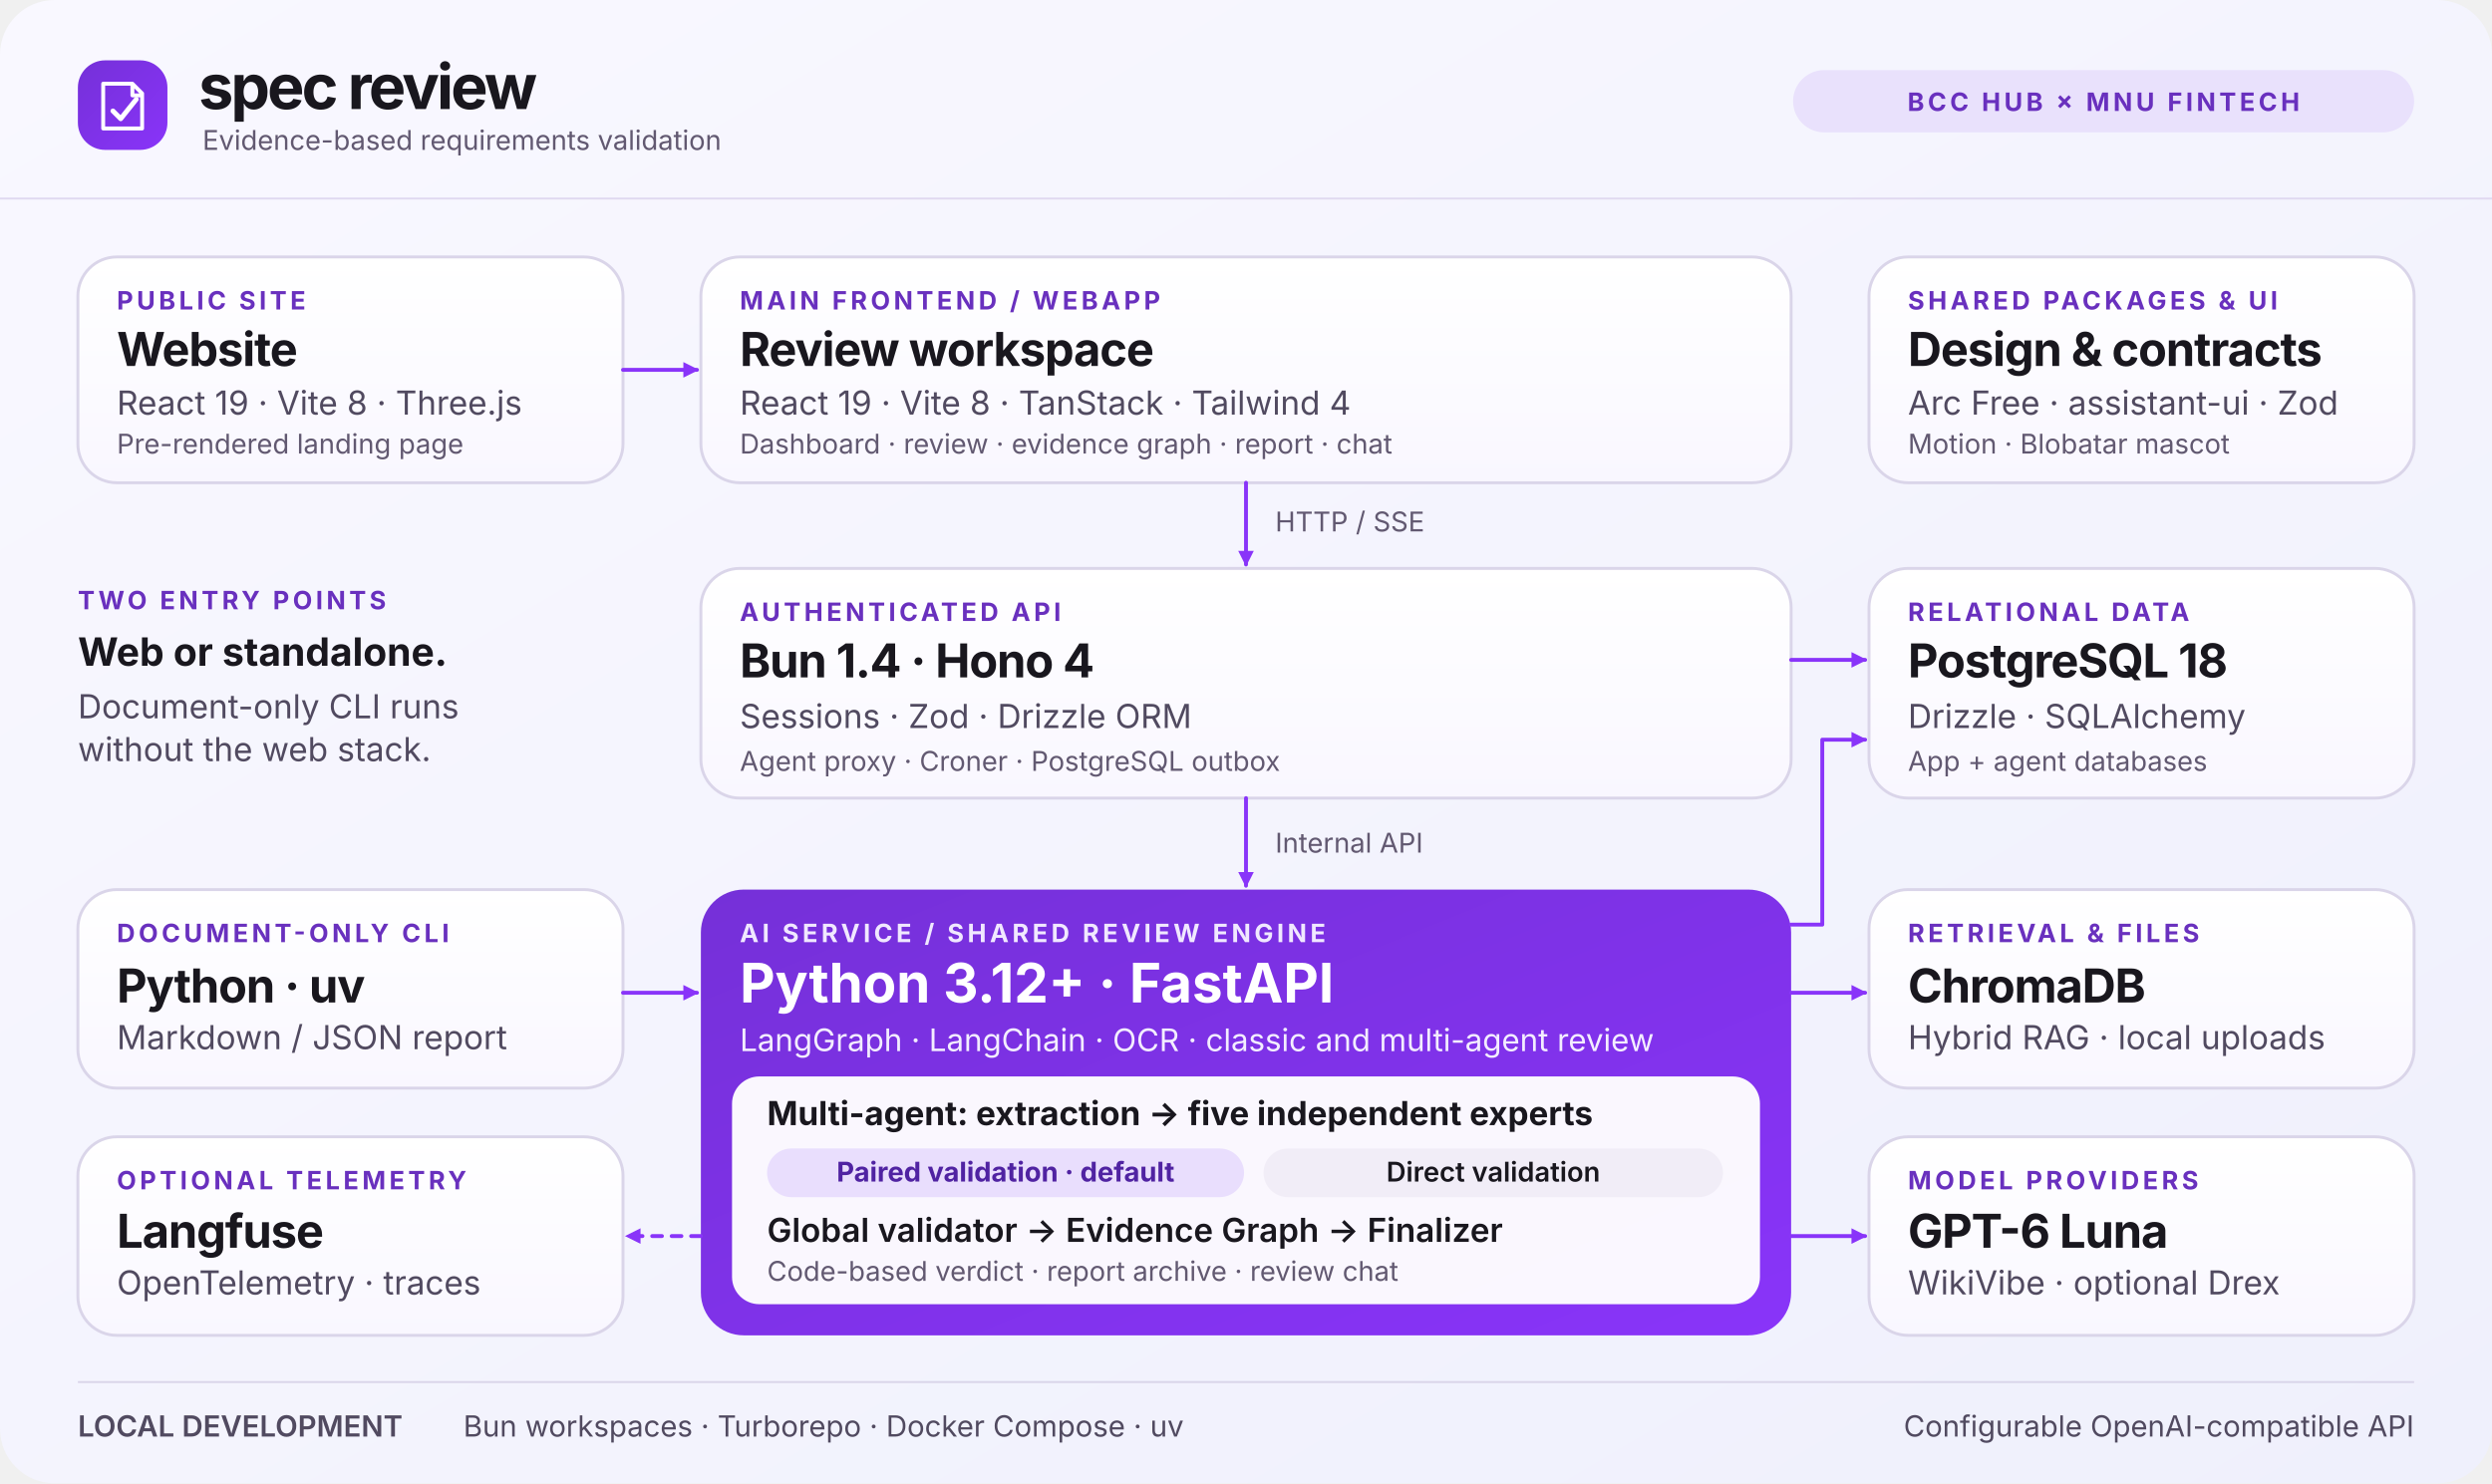
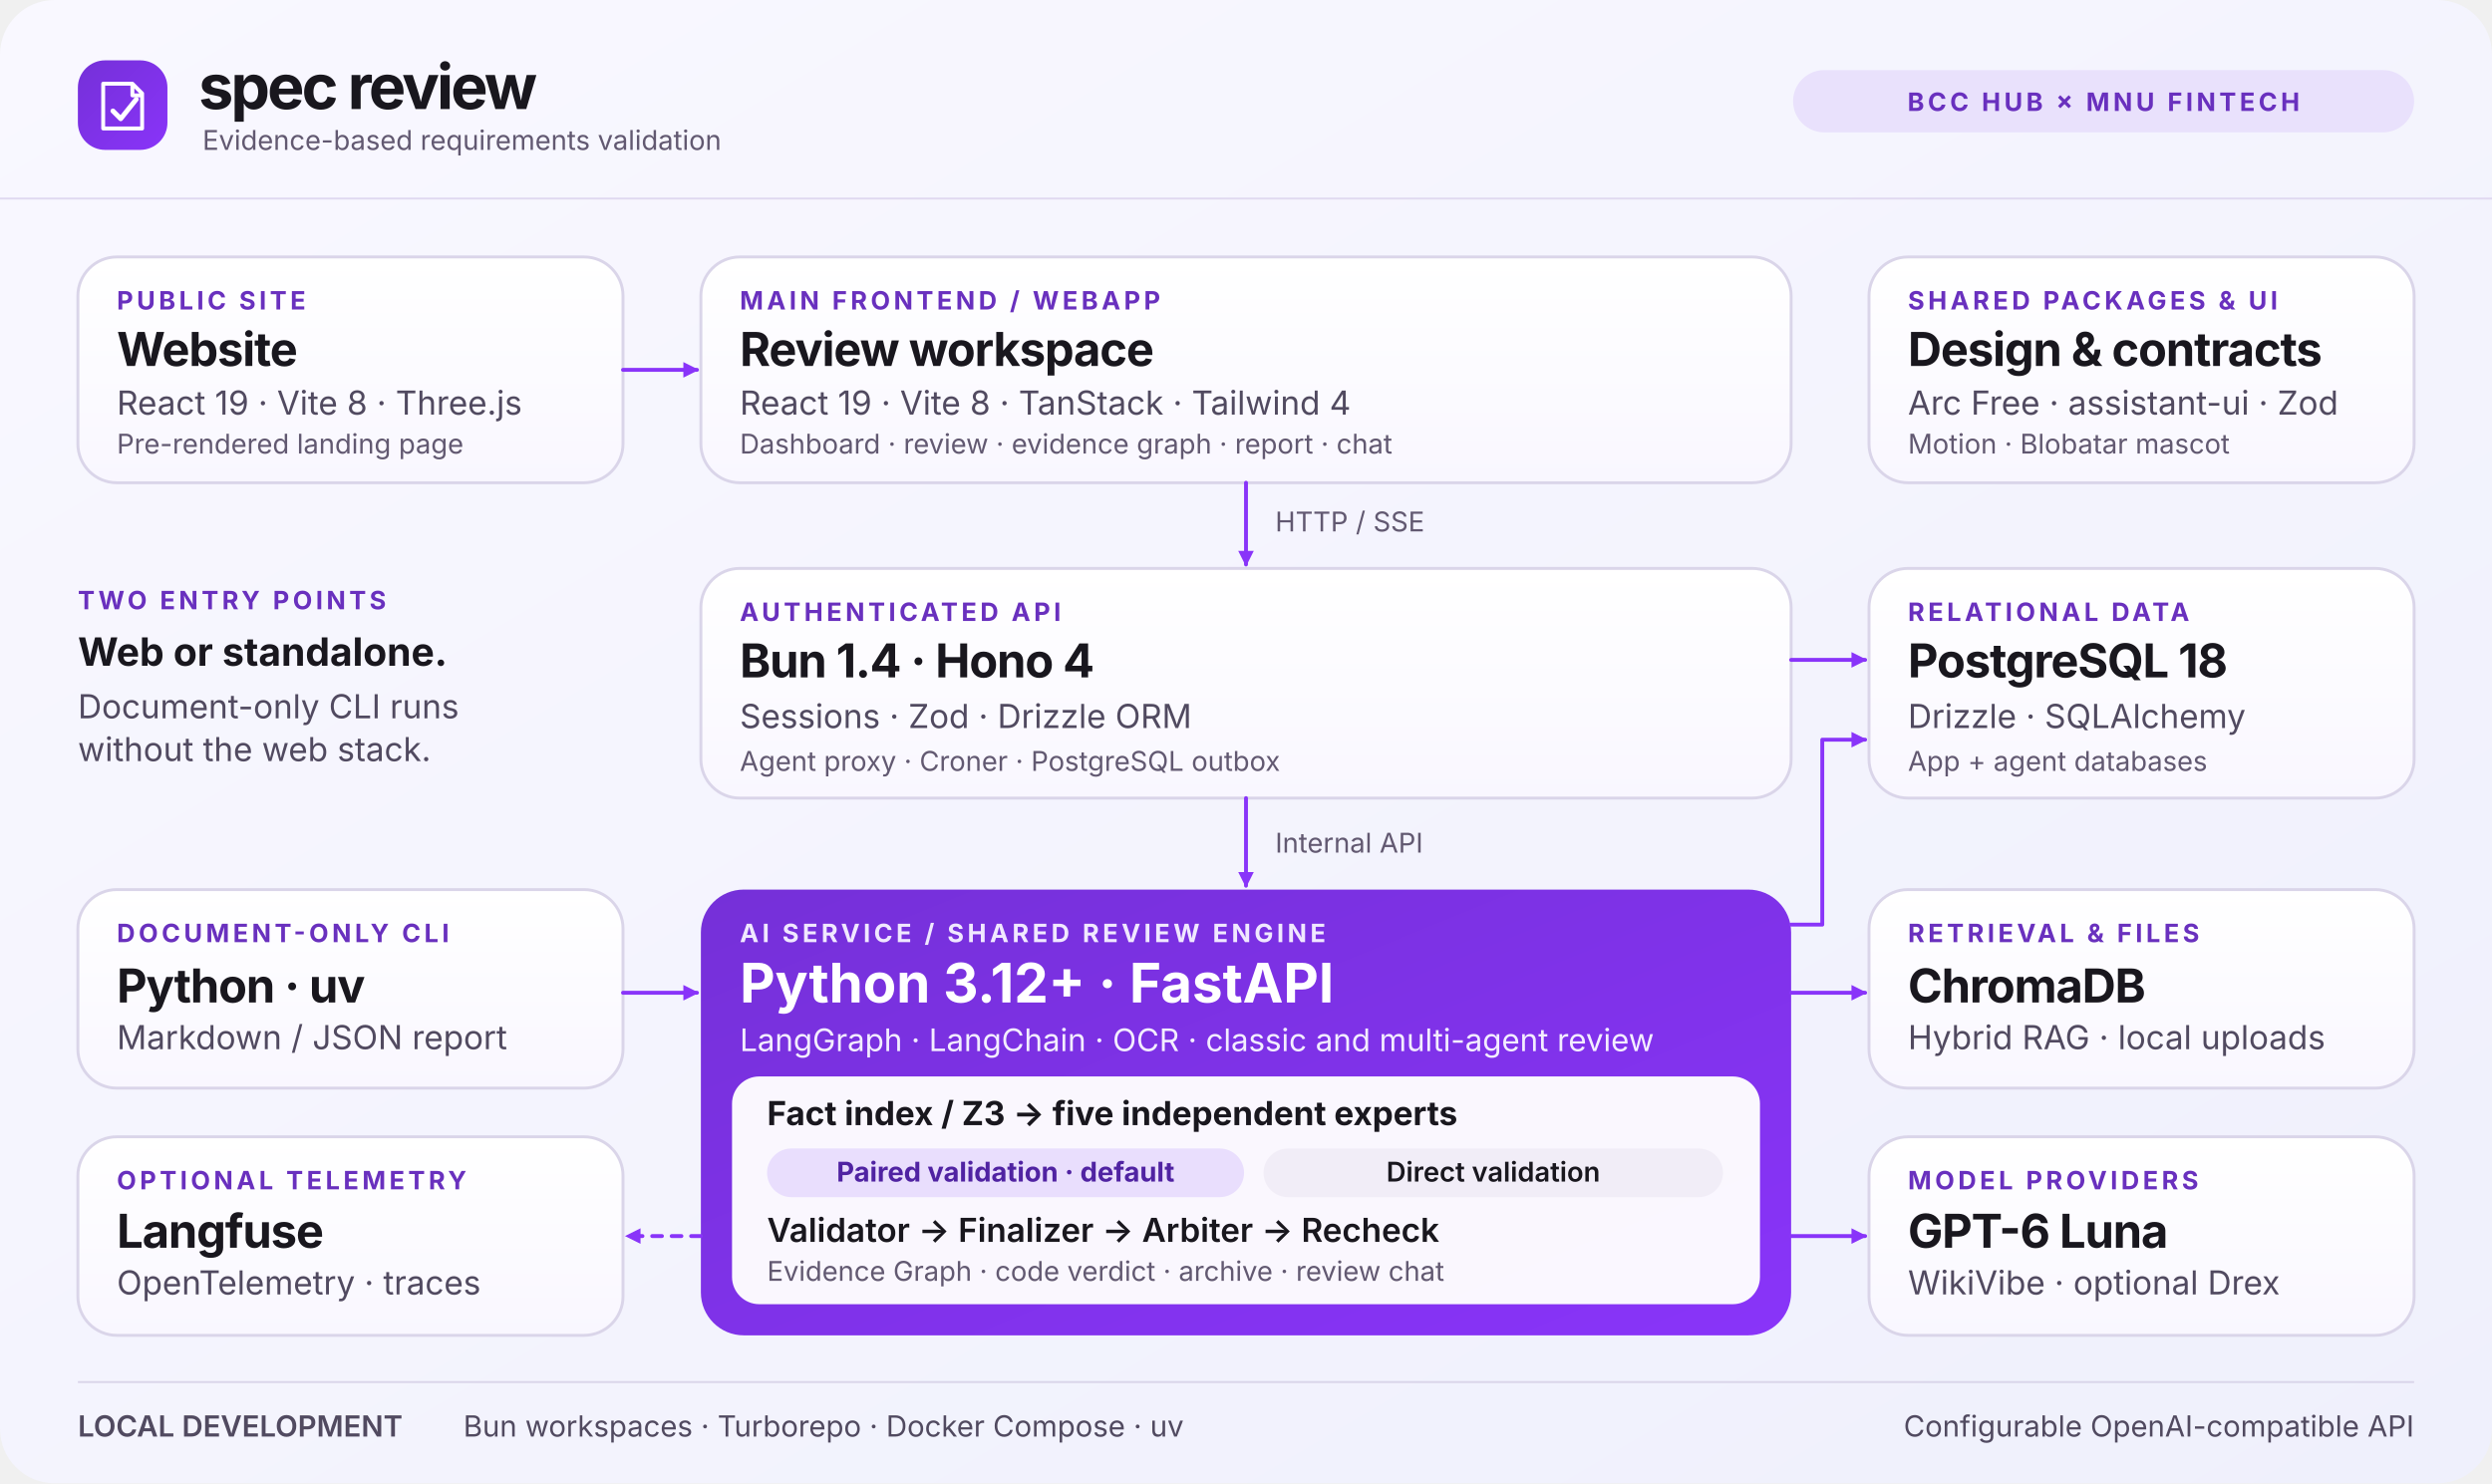
<svg xmlns="http://www.w3.org/2000/svg" width="1280" height="762" viewBox="0 0 1280 762" role="img" aria-labelledby="title desc">
  <defs>
    <linearGradient id="canvas" x2="1" y2="1">
      <stop stop-color="#F9F8FF" />
      <stop offset="1" stop-color="#EFF0FC" />
    </linearGradient>
    <linearGradient id="accent" x2="1" y2="1">
      <stop stop-color="#7530D8" />
      <stop offset="1" stop-color="#8934F9" />
    </linearGradient>
    <linearGradient id="glass" x2="0" y2="1">
      <stop stop-color="#FFFFFF" />
      <stop offset="1" stop-color="#F9F7FF" />
    </linearGradient>
    <marker id="arrow" markerWidth="8" markerHeight="8" refX="7" refY="4" orient="auto" markerUnits="userSpaceOnUse">
      <path d="M0 0L8 4L0 8Z" fill="#8934F9" />
    </marker>
    <style>
      text {font-family: Inter, 'Segoe UI', 'DejaVu Sans', sans-serif; fill: #19171E;}
      .eyebrow {font-size: 13px; font-weight: 700; letter-spacing: 1.8px; fill: #6930BE;}
      .heading {font-size: 24px; font-weight: 700; letter-spacing: -.5px;}
      .body {font-size: 17px; fill: #514A60;}
      .small {font-size: 14px; fill: #625971;}
      .card {fill: url(#glass); stroke: #DAD5E9; stroke-width: 1.5;}
      .flow {fill: none; stroke: #8934F9; stroke-width: 2; stroke-linecap: round; stroke-linejoin: round; marker-end: url(#arrow);}
      .optional {stroke-dasharray: 5 5;}
    </style>
  </defs>
  <rect width="1280" height="762" rx="28" fill="url(#canvas)" />
  <path d="M0 102H1280" stroke="#E0D9F0" />
  <g transform="translate(40 31)">
    <rect width="46" height="46" rx="14" fill="url(#accent)" />
    <path d="M13 12h15l5 5v18H13zM28 12v6h5" fill="none" stroke="white" stroke-width="2" stroke-linejoin="round" />
    <path d="m18 26 4 4 8-10" fill="none" stroke="white" stroke-width="2.5" stroke-linecap="round" stroke-linejoin="round" />
    <text x="62" y="25" font-size="32" font-weight="700" letter-spacing="-1.4">spec review</text>
    <text x="64" y="46" class="small">Evidence-based requirements validation</text>
  </g>
  <rect x="921" y="36" width="319" height="32" rx="16" fill="#E9E1FC" />
  <text x="1080.5" y="57" text-anchor="middle" class="eyebrow" letter-spacing="1">BCC HUB × MNU FINTECH</text>
  <rect x="40" y="132" width="280" height="116" rx="20" class="card" />
  <text x="60" y="159" class="eyebrow">PUBLIC SITE</text>
  <text x="60" y="188" class="heading">Website</text>
  <text x="60" y="213" class="body">React 19 · Vite 8 · Three.js</text>
  <text x="60" y="233" class="small">Pre-rendered landing page</text>
  <rect x="360" y="132" width="560" height="116" rx="20" class="card" />
  <text x="380" y="159" class="eyebrow">MAIN FRONTEND / WEBAPP</text>
  <text x="380" y="188" class="heading">Review workspace</text>
  <text x="380" y="213" class="body">React 19 · Vite 8 · TanStack · Tailwind 4</text>
  <text x="380" y="233" class="small">Dashboard · review · evidence graph · report · chat</text>
  <path d="M320 190H358" class="flow" />
  <rect x="960" y="132" width="280" height="116" rx="20" class="card" />
  <text x="980" y="159" class="eyebrow">SHARED PACKAGES &amp; UI</text>
  <text x="980" y="188" class="heading">Design &amp; contracts</text>
  <text x="980" y="213" class="body">Arc Free · assistant-ui · Zod</text>
  <text x="980" y="233" class="small">Motion · Blobatar mascot</text>
  <path d="M640 248V290" class="flow" />
  <text x="655" y="273" class="small">HTTP / SSE</text>
  <rect x="360" y="292" width="560" height="118" rx="20" class="card" />
  <text x="380" y="319" class="eyebrow">AUTHENTICATED API</text>
  <text x="380" y="348" class="heading">Bun 1.4 · Hono 4</text>
  <text x="380" y="374" class="body">Sessions · Zod · Drizzle ORM</text>
  <text x="380" y="396" class="small">Agent proxy · Croner · PostgreSQL outbox</text>
  <rect x="960" y="292" width="280" height="118" rx="20" class="card" />
  <text x="980" y="319" class="eyebrow">RELATIONAL DATA</text>
  <text x="980" y="348" class="heading">PostgreSQL 18</text>
  <text x="980" y="374" class="body">Drizzle · SQLAlchemy</text>
  <text x="980" y="396" class="small">App + agent databases</text>
  <path d="M920 339H958" class="flow" />
  <g>
    <text x="40" y="313" class="eyebrow">TWO ENTRY POINTS</text>
    <text x="40" y="342" font-size="20" font-weight="700">Web or standalone.</text>
    <text x="40" y="369" class="body">Document-only CLI runs</text>
    <text x="40" y="391" class="body">without the web stack.</text>
  </g>
  <path d="M640 410V455" class="flow" />
  <text x="655" y="438" class="small">Internal API</text>
  <rect x="360" y="457" width="560" height="229" rx="22" fill="url(#accent)" />
  <text x="380" y="484" font-size="13" font-weight="700" letter-spacing="1.8" style="fill:#F0E8FF">AI SERVICE / SHARED REVIEW ENGINE</text>
  <text x="380" y="515" font-size="28" font-weight="700" style="fill:#FFFFFF">Python 3.12+ · FastAPI</text>
  <text x="380" y="540" font-size="16" style="fill:#F3EDFF">LangGraph · LangChain · OCR · classic and multi-agent review</text>
  <rect x="376" y="553" width="528" height="117" rx="14" fill="#FFFFFF" fill-opacity=".96" />
-   <text x="394" y="578" font-size="17" font-weight="700">Multi-agent: extraction → five independent experts</text>
+   <text x="394" y="578" font-size="17" font-weight="700">Fact index / Z3 → five independent experts</text>
  <rect x="394" y="590" width="245" height="25" rx="12.5" fill="#E9DEFD" />
  <text x="516.5" y="607" text-anchor="middle" font-size="14" font-weight="700" style="fill:#5023A2">Paired validation · default</text>
  <rect x="649" y="590" width="236" height="25" rx="12.5" fill="#F1EDF7" />
  <text x="767" y="607" text-anchor="middle" font-size="14" font-weight="600">Direct validation</text>
-   <text x="394" y="638" font-size="17" font-weight="600">Global validator → Evidence Graph → Finalizer</text>
-   <text x="394" y="658" class="small">Code-based verdict · report archive · review chat</text>
+   <text x="394" y="638" font-size="17" font-weight="600">Validator → Finalizer → Arbiter → Recheck</text>
+   <text x="394" y="658" class="small">Evidence Graph · code verdict · archive · review chat</text>
  <rect x="40" y="457" width="280" height="102" rx="20" class="card" />
  <text x="60" y="484" class="eyebrow">DOCUMENT-ONLY CLI</text>
  <text x="60" y="515" class="heading">Python · uv</text>
  <text x="60" y="539" class="body">Markdown / JSON report</text>
  <path d="M320 510H358" class="flow" />
  <rect x="40" y="584" width="280" height="102" rx="20" class="card" />
  <text x="60" y="611" class="eyebrow">OPTIONAL TELEMETRY</text>
  <text x="60" y="641" class="heading">Langfuse</text>
  <text x="60" y="665" class="body">OpenTelemetry · traces</text>
  <path d="M360 635H322" class="flow optional" />
  <rect x="960" y="457" width="280" height="102" rx="20" class="card" />
  <text x="980" y="484" class="eyebrow">RETRIEVAL &amp; FILES</text>
  <text x="980" y="515" class="heading">ChromaDB</text>
  <text x="980" y="539" class="body">Hybrid RAG · local uploads</text>
  <path d="M920 510H958" class="flow" />
  <path d="M920 475H936V380H958" class="flow" />
  <rect x="960" y="584" width="280" height="102" rx="20" class="card" />
  <text x="980" y="611" class="eyebrow">MODEL PROVIDERS</text>
  <text x="980" y="641" class="heading">GPT-6 Luna</text>
  <text x="980" y="665" class="body">WikiVibe · optional Drex</text>
  <path d="M920 635H958" class="flow" />
  <path d="M40 710H1240" stroke="#DAD5E9" />
  <text x="40" y="738" font-size="15" font-weight="600" style="fill:#514A60">LOCAL DEVELOPMENT</text>
  <text x="238" y="738" font-size="15" style="fill:#514A60">Bun workspaces · Turborepo · Docker Compose · uv</text>
  <text x="1240" y="738" text-anchor="end" font-size="15" style="fill:#514A60">Configurable OpenAI-compatible API</text>
</svg>
